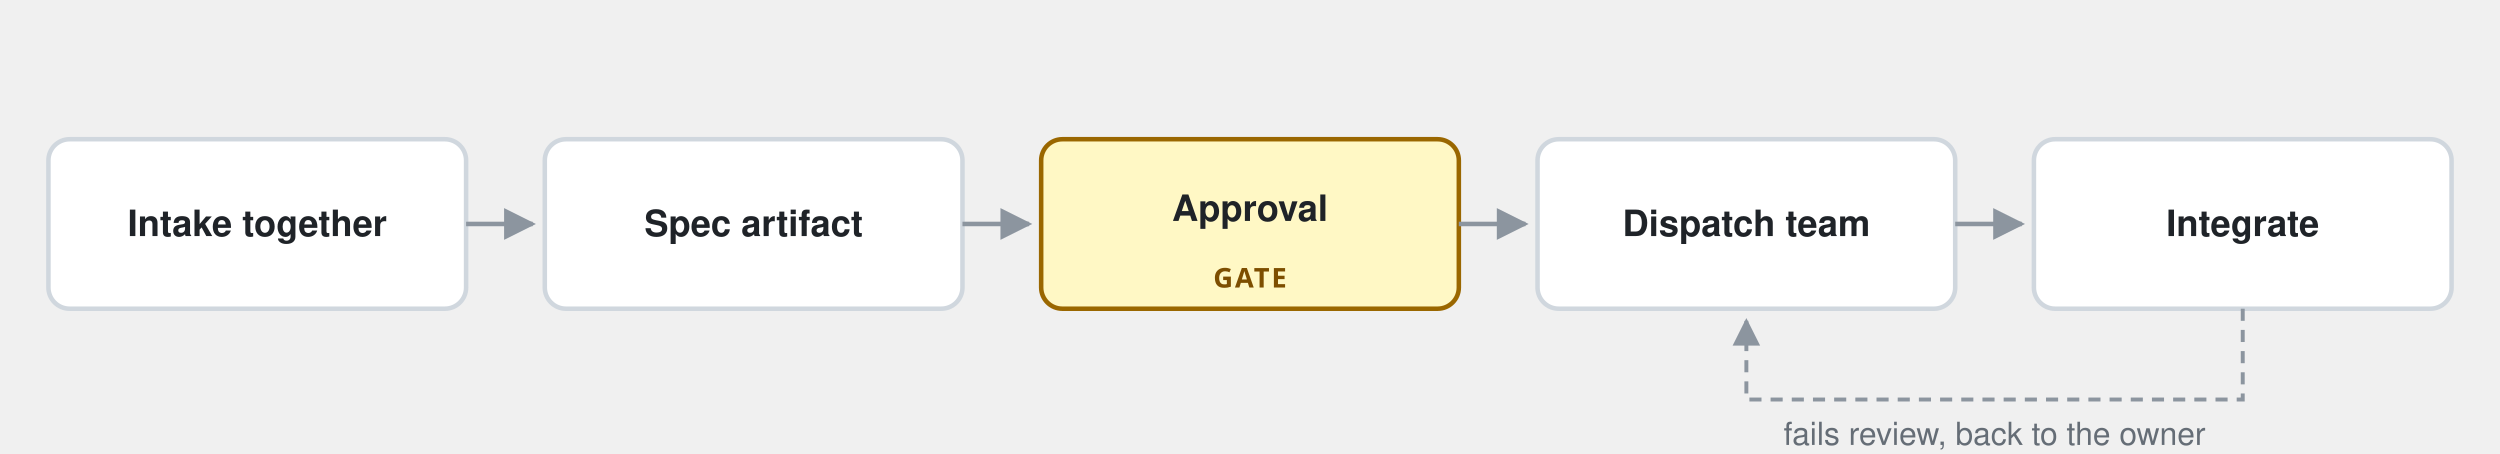
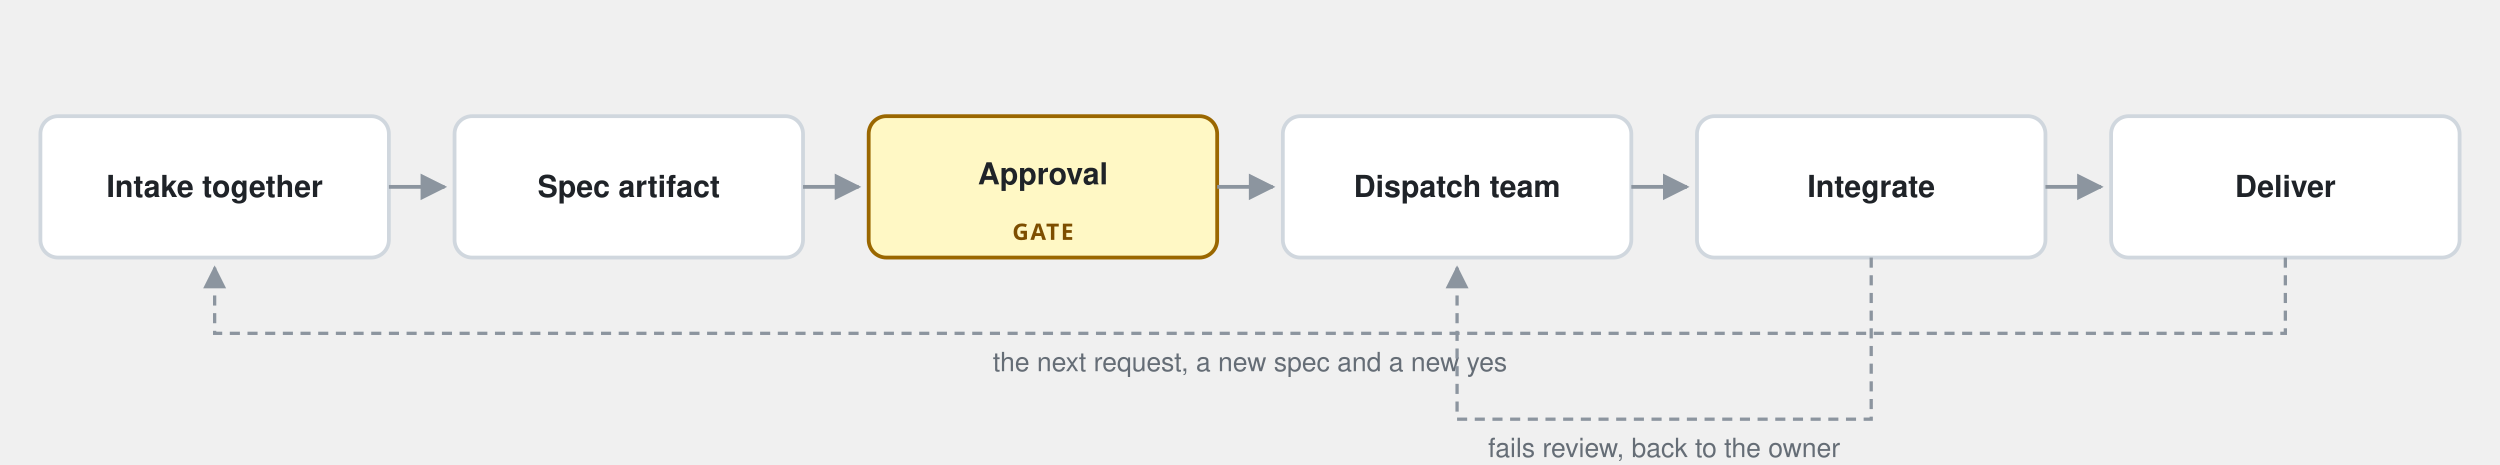
- <svg xmlns="http://www.w3.org/2000/svg" viewBox="0 0 826 150" width="826" height="150" role="img" aria-label="Copilot runs intake with the user, writes a spec artifact, then stops at an approval gate. Only a recorded yes opens dispatch to a team, whose work is verified and integrated.">
+ <svg xmlns="http://www.w3.org/2000/svg" viewBox="0 0 990 184" width="990" height="184" role="img" aria-label="Copilot runs intake with the user, writes a spec artifact, then stops at an approval gate. Only a recorded yes opens dispatch to a team, whose work is verified and integrated. The next request returns to intake, never to dispatch, because the recorded yes belongs to one slug.">
  <style>
  .t{font:600 12px ui-sans-serif,-apple-system,Segoe UI,Helvetica,Arial;fill:#1f2328}
  .s{font:10.5px ui-sans-serif,-apple-system,Segoe UI,Helvetica,Arial;fill:#656d76}
  .k{font:600 9px ui-sans-serif,sans-serif;fill:#7d4e00;letter-spacing:.07em}
  .b{fill:#ffffff;stroke:#d0d7de;stroke-width:1.5}
  .g{fill:#fff8c5;stroke:#9a6700;stroke-width:1.5}
  .a{fill:#fbefff;stroke:#8250df;stroke-width:1.5}
  .m{fill:#f6f8fa;stroke:#d0d7de;stroke-width:1.5}
  .ln{stroke:#8c959f;stroke-width:1.5;fill:none}
  .lp{stroke:#8c959f;stroke-width:1.3;fill:none;stroke-dasharray:4 3}
  .at{fill:#6639ba}
  @media (prefers-color-scheme: dark){
    .t{fill:#e6edf3}.s{fill:#9198a1}.k{fill:#e3b341}
    .b{fill:#151b23;stroke:#3d444d}
    .g{fill:#2b2412;stroke:#d4a72c}
    .a{fill:#231c33;stroke:#a371f7}
    .m{fill:#0d1117;stroke:#3d444d}
    .ln,.lp{stroke:#6e7681}
    .at{fill:#c297ff}
  }
</style>
  <defs>
    <marker id="h" viewBox="0 0 10 10" refX="9" refY="5" markerWidth="7" markerHeight="7" orient="auto-start-reverse">
      <path d="M0 0 L10 5 L0 10 z" fill="#8c959f" />
    </marker>
  </defs>
  <rect class="b" x="16" y="46" width="138" height="56" rx="7" />
  <text class="t" x="85.0" y="78.0" text-anchor="middle">Intake together</text>
  <rect class="b" x="180" y="46" width="138" height="56" rx="7" />
  <text class="t" x="249.0" y="78.0" text-anchor="middle">Spec artifact</text>
  <path class="ln" d="M154 74.0 H176" marker-end="url(#h)" />
  <rect class="g" x="344" y="46" width="138" height="56" rx="7" />
  <text class="t" x="413.0" y="73.0" text-anchor="middle">Approval</text>
  <text class="k" x="413.0" y="95" text-anchor="middle">GATE</text>
  <path class="ln" d="M318 74.0 H340" marker-end="url(#h)" />
  <rect class="b" x="508" y="46" width="138" height="56" rx="7" />
  <text class="t" x="577.0" y="78.0" text-anchor="middle">Dispatch team</text>
  <path class="ln" d="M482 74.0 H504" marker-end="url(#h)" />
  <rect class="b" x="672" y="46" width="138" height="56" rx="7" />
  <text class="t" x="741.0" y="78.0" text-anchor="middle">Integrate</text>
  <path class="ln" d="M646 74.0 H668" marker-end="url(#h)" />
-   <path class="lp" d="M741.0 102 V132 H577.0 V106" marker-end="url(#h)" />
-   <text class="s" x="659.0" y="147" text-anchor="middle">fails review, back to the owner</text>
+   <rect class="b" x="836" y="46" width="138" height="56" rx="7" />
+   <text class="t" x="905.0" y="78.0" text-anchor="middle">Deliver</text>
+   <path class="ln" d="M810 74.0 H832" marker-end="url(#h)" />
+   <path class="lp" d="M905.0 102 V132 H85.0 V106" marker-end="url(#h)" />
+   <text class="s" x="495.0" y="147" text-anchor="middle">the next request, a new spec and a new yes</text>
+   <path class="lp" d="M741.0 102 V166 H577.0 V106" marker-end="url(#h)" />
+   <text class="s" x="659.0" y="181" text-anchor="middle">fails review, back to the owner</text>
</svg>
